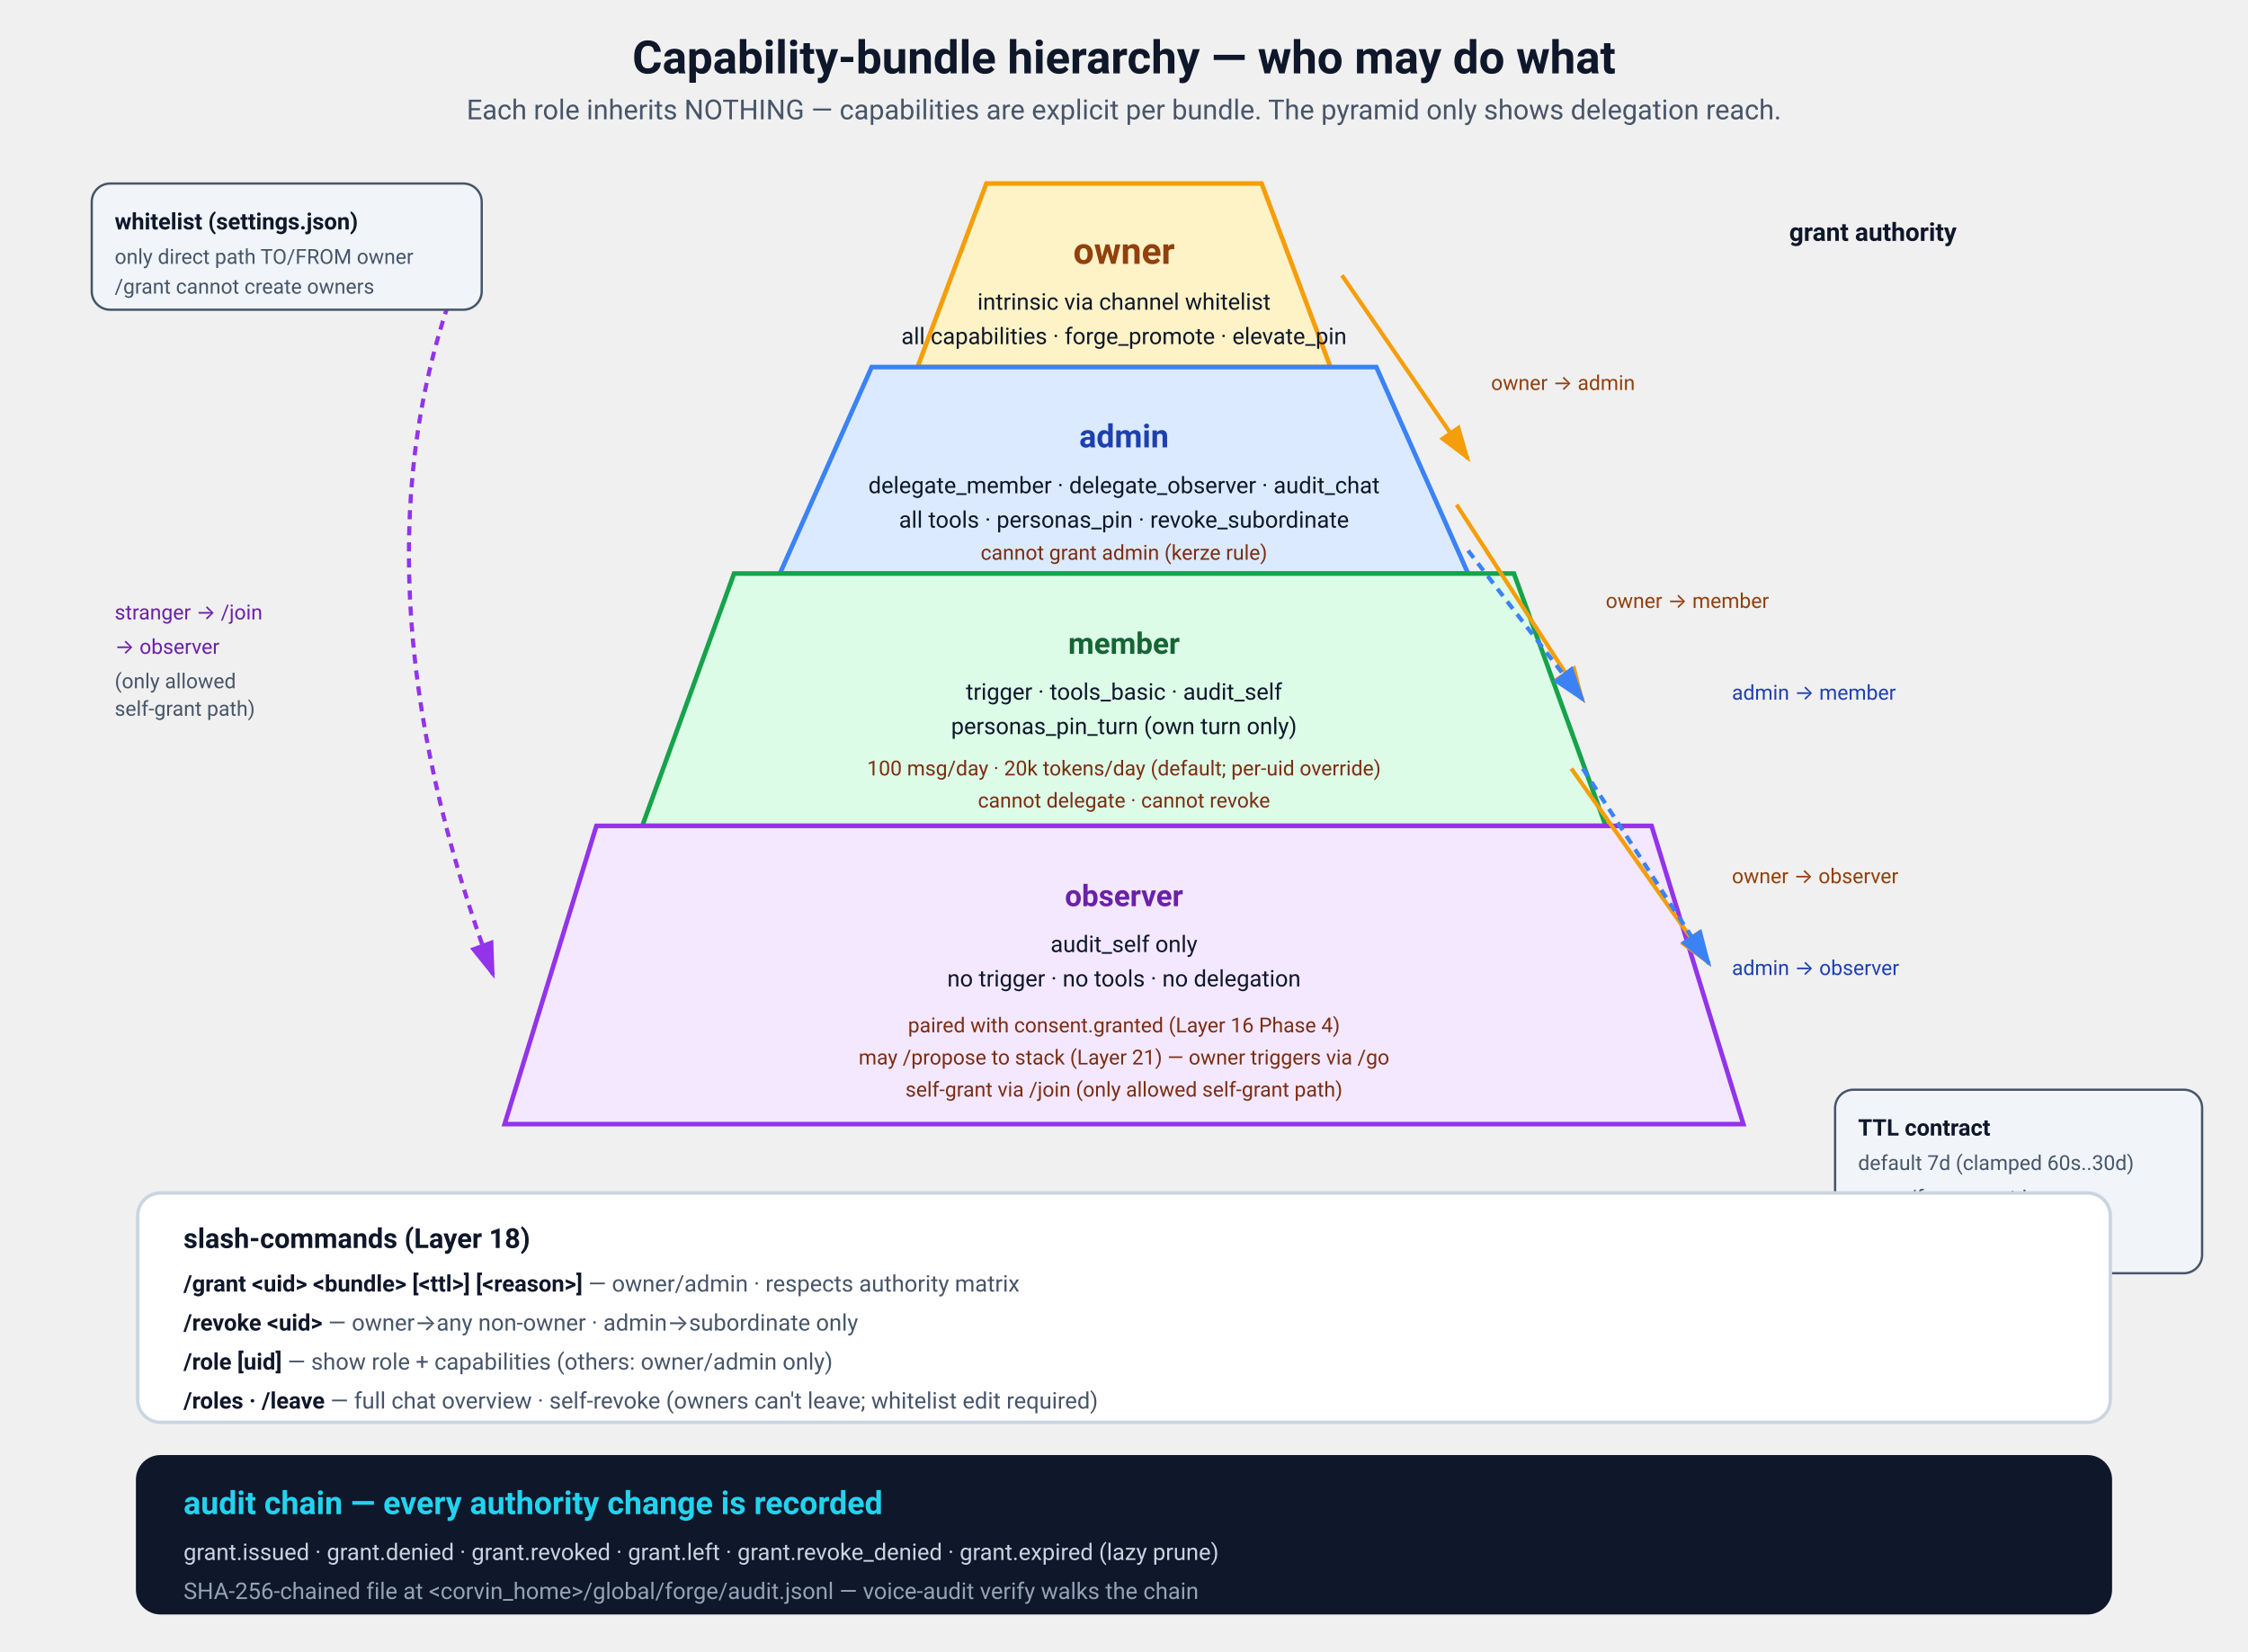
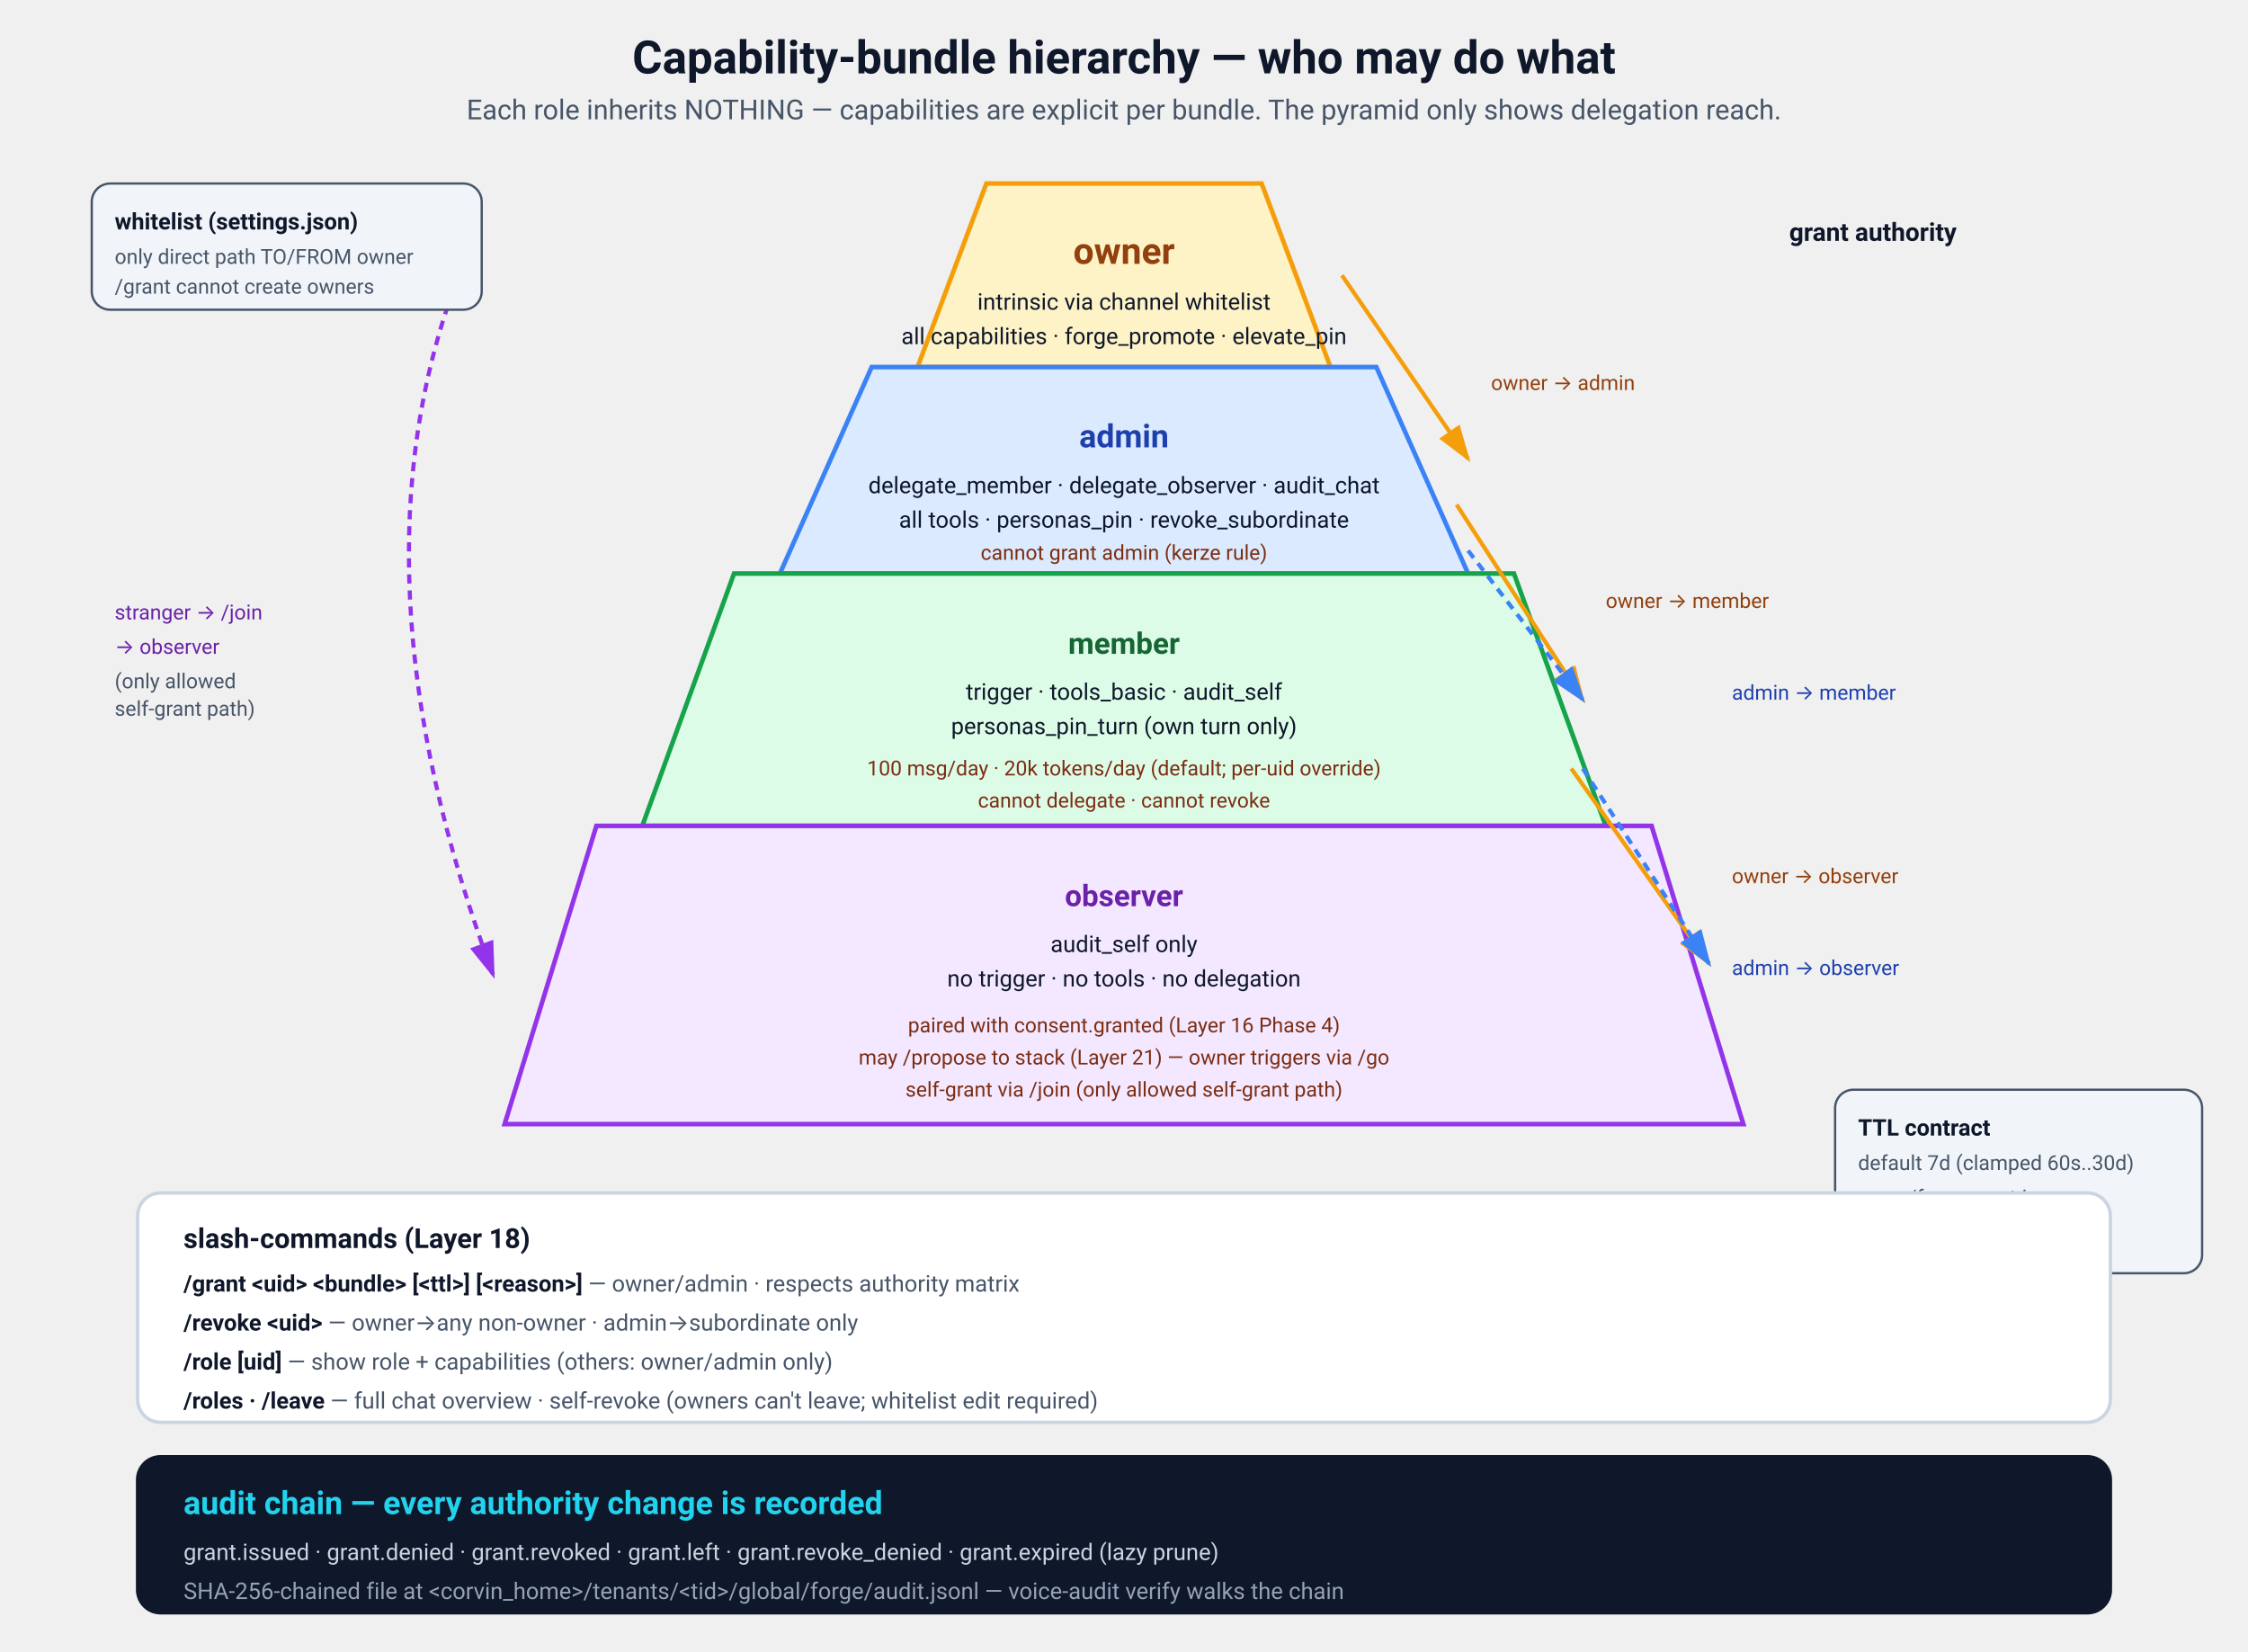
<svg xmlns="http://www.w3.org/2000/svg" viewBox="0 0 980 720" font-family="-apple-system, BlinkMacSystemFont, 'Segoe UI', Roboto, sans-serif">
  <text x="490" y="32" text-anchor="middle" font-size="20" font-weight="700" fill="#0f172a">Capability-bundle hierarchy — who may do what</text>
  <text x="490" y="52" text-anchor="middle" font-size="12" fill="#475569">Each role inherits NOTHING — capabilities are explicit per bundle. The pyramid only shows delegation reach.</text>
  <polygon points="430,80 550,80 580,160 400,160" fill="#fef3c7" stroke="#f59e0b" stroke-width="2" />
  <text x="490" y="115" text-anchor="middle" font-size="16" font-weight="700" fill="#92400e">owner</text>
  <text x="490" y="135" text-anchor="middle" font-size="10" fill="#0f172a">intrinsic via channel whitelist</text>
  <text x="490" y="150" text-anchor="middle" font-size="10" fill="#0f172a">all capabilities · forge_promote · elevate_pin</text>
  <polygon points="380,160 600,160 640,250 340,250" fill="#dbeafe" stroke="#3b82f6" stroke-width="2" />
  <text x="490" y="195" text-anchor="middle" font-size="14" font-weight="700" fill="#1e40af">admin</text>
  <text x="490" y="215" text-anchor="middle" font-size="10" fill="#0f172a">delegate_member · delegate_observer · audit_chat</text>
  <text x="490" y="230" text-anchor="middle" font-size="10" fill="#0f172a">all tools · personas_pin · revoke_subordinate</text>
  <text x="490" y="244" text-anchor="middle" font-size="9" fill="#7c2d12">cannot grant admin (kerze rule)</text>
  <polygon points="320,250 660,250 700,360 280,360" fill="#dcfce7" stroke="#16a34a" stroke-width="2" />
  <text x="490" y="285" text-anchor="middle" font-size="13" font-weight="700" fill="#166534">member</text>
  <text x="490" y="305" text-anchor="middle" font-size="10" fill="#0f172a">trigger · tools_basic · audit_self</text>
  <text x="490" y="320" text-anchor="middle" font-size="10" fill="#0f172a">personas_pin_turn (own turn only)</text>
  <text x="490" y="338" text-anchor="middle" font-size="9" fill="#7c2d12">100 msg/day · 20k tokens/day (default; per-uid override)</text>
  <text x="490" y="352" text-anchor="middle" font-size="9" fill="#7c2d12">cannot delegate · cannot revoke</text>
  <polygon points="260,360 720,360 760,490 220,490" fill="#f3e8ff" stroke="#9333ea" stroke-width="2" />
  <text x="490" y="395" text-anchor="middle" font-size="13" font-weight="700" fill="#6b21a8">observer</text>
  <text x="490" y="415" text-anchor="middle" font-size="10" fill="#0f172a">audit_self only</text>
  <text x="490" y="430" text-anchor="middle" font-size="10" fill="#0f172a">no trigger · no tools · no delegation</text>
  <text x="490" y="450" text-anchor="middle" font-size="9" fill="#7c2d12">paired with consent.granted (Layer 16 Phase 4)</text>
  <text x="490" y="464" text-anchor="middle" font-size="9" fill="#7c2d12">may /propose to stack (Layer 21) — owner triggers via /go</text>
  <text x="490" y="478" text-anchor="middle" font-size="9" fill="#7c2d12">self-grant via /join (only allowed self-grant path)</text>
  <g>
    <text x="780" y="105" font-size="11" font-weight="700" fill="#0f172a">grant authority</text>
    <line x1="585" y1="120" x2="640" y2="200" stroke="#f59e0b" stroke-width="1.8" marker-end="url(#arr)" />
    <text x="650" y="170" font-size="9" fill="#92400e">owner → admin</text>
    <line x1="635" y1="220" x2="690" y2="305" stroke="#f59e0b" stroke-width="1.8" marker-end="url(#arr)" />
    <text x="700" y="265" font-size="9" fill="#92400e">owner → member</text>
    <line x1="685" y1="335" x2="745" y2="420" stroke="#f59e0b" stroke-width="1.8" marker-end="url(#arr)" />
    <text x="755" y="385" font-size="9" fill="#92400e">owner → observer</text>
    <line x1="640" y1="240" x2="690" y2="305" stroke="#3b82f6" stroke-width="1.8" stroke-dasharray="4,3" marker-end="url(#arr2)" />
    <text x="755" y="305" font-size="9" fill="#1e40af">admin → member</text>
    <line x1="690" y1="335" x2="745" y2="420" stroke="#3b82f6" stroke-width="1.8" stroke-dasharray="4,3" marker-end="url(#arr2)" />
    <text x="755" y="425" font-size="9" fill="#1e40af">admin → observer</text>
  </g>
  <g>
    <text x="60" y="105" font-size="11" font-weight="700" fill="#0f172a">self-onboarding</text>
    <path d="M 200 120 Q 150 250 215 425" stroke="#9333ea" stroke-width="1.8" fill="none" stroke-dasharray="4,3" marker-end="url(#arr3)" />
    <text x="50" y="270" font-size="9" fill="#6b21a8">stranger → /join</text>
    <text x="50" y="285" font-size="9" fill="#6b21a8">→ observer</text>
    <text x="50" y="300" font-size="9" fill="#475569">(only allowed</text>
    <text x="50" y="312" font-size="9" fill="#475569">self-grant path)</text>
  </g>
  <rect x="40" y="80" width="170" height="55" rx="8" fill="#f1f5f9" stroke="#475569" stroke-width="1" />
  <text x="50" y="100" font-size="10" font-weight="700" fill="#0f172a">whitelist (settings.json)</text>
  <text x="50" y="115" font-size="9" fill="#475569">only direct path TO/FROM owner</text>
  <text x="50" y="128" font-size="9" fill="#475569">/grant cannot create owners</text>
  <rect x="800" y="475" width="160" height="80" rx="8" fill="#f1f5f9" stroke="#475569" stroke-width="1" />
  <text x="810" y="495" font-size="10" font-weight="700" fill="#0f172a">TTL contract</text>
  <text x="810" y="510" font-size="9" fill="#475569">default 7d (clamped 60s..30d)</text>
  <text x="810" y="525" font-size="9" fill="#475569">never/forever opt-in</text>
  <text x="810" y="540" font-size="9" fill="#475569">lazy-prune on every read</text>
  <text x="810" y="552" font-size="9" fill="#475569">+ grant.expired audit</text>
  <rect x="60" y="520" width="860" height="100" rx="10" fill="#fff" stroke="#cbd5e1" stroke-width="1.5" />
  <text x="80" y="544" font-size="12" font-weight="700" fill="#0f172a">slash-commands (Layer 18)</text>
  <text x="80" y="563" font-size="10" fill="#475569">
    <tspan font-weight="600" fill="#0f172a">/grant &lt;uid&gt; &lt;bundle&gt; [&lt;ttl&gt;] [&lt;reason&gt;]</tspan>  — owner/admin · respects authority matrix</text>
  <text x="80" y="580" font-size="10" fill="#475569">
    <tspan font-weight="600" fill="#0f172a">/revoke &lt;uid&gt;</tspan>  — owner→any non-owner · admin→subordinate only</text>
  <text x="80" y="597" font-size="10" fill="#475569">
    <tspan font-weight="600" fill="#0f172a">/role [uid]</tspan>  — show role + capabilities (others: owner/admin only)</text>
  <text x="80" y="614" font-size="10" fill="#475569">
    <tspan font-weight="600" fill="#0f172a">/roles · /leave</tspan>  — full chat overview · self-revoke (owners can't leave; whitelist edit required)</text>
  <rect x="60" y="635" width="860" height="68" rx="10" fill="#0f172a" stroke="#0f172a" stroke-width="1.5" />
  <text x="80" y="660" font-size="14" font-weight="700" fill="#22d3ee">audit chain — every authority change is recorded</text>
  <text x="80" y="680" font-size="10" fill="#cbd5e1">grant.issued · grant.denied · grant.revoked · grant.left · grant.revoke_denied · grant.expired (lazy prune)</text>
-   <text x="80" y="697" font-size="10" fill="#94a3b8">SHA-256-chained file at &lt;corvin_home&gt;/global/forge/audit.jsonl — voice-audit verify walks the chain</text>
+   <text x="80" y="697" font-size="10" fill="#94a3b8">SHA-256-chained file at &lt;corvin_home&gt;/tenants/&lt;tid&gt;/global/forge/audit.jsonl — voice-audit verify walks the chain</text>
  <defs>
    <marker id="arr" markerWidth="10" markerHeight="10" refX="8" refY="3" orient="auto">
      <polygon points="0 0, 9 3, 0 6" fill="#f59e0b" />
    </marker>
    <marker id="arr2" markerWidth="10" markerHeight="10" refX="8" refY="3" orient="auto">
      <polygon points="0 0, 9 3, 0 6" fill="#3b82f6" />
    </marker>
    <marker id="arr3" markerWidth="10" markerHeight="10" refX="8" refY="3" orient="auto">
      <polygon points="0 0, 9 3, 0 6" fill="#9333ea" />
    </marker>
  </defs>
</svg>
